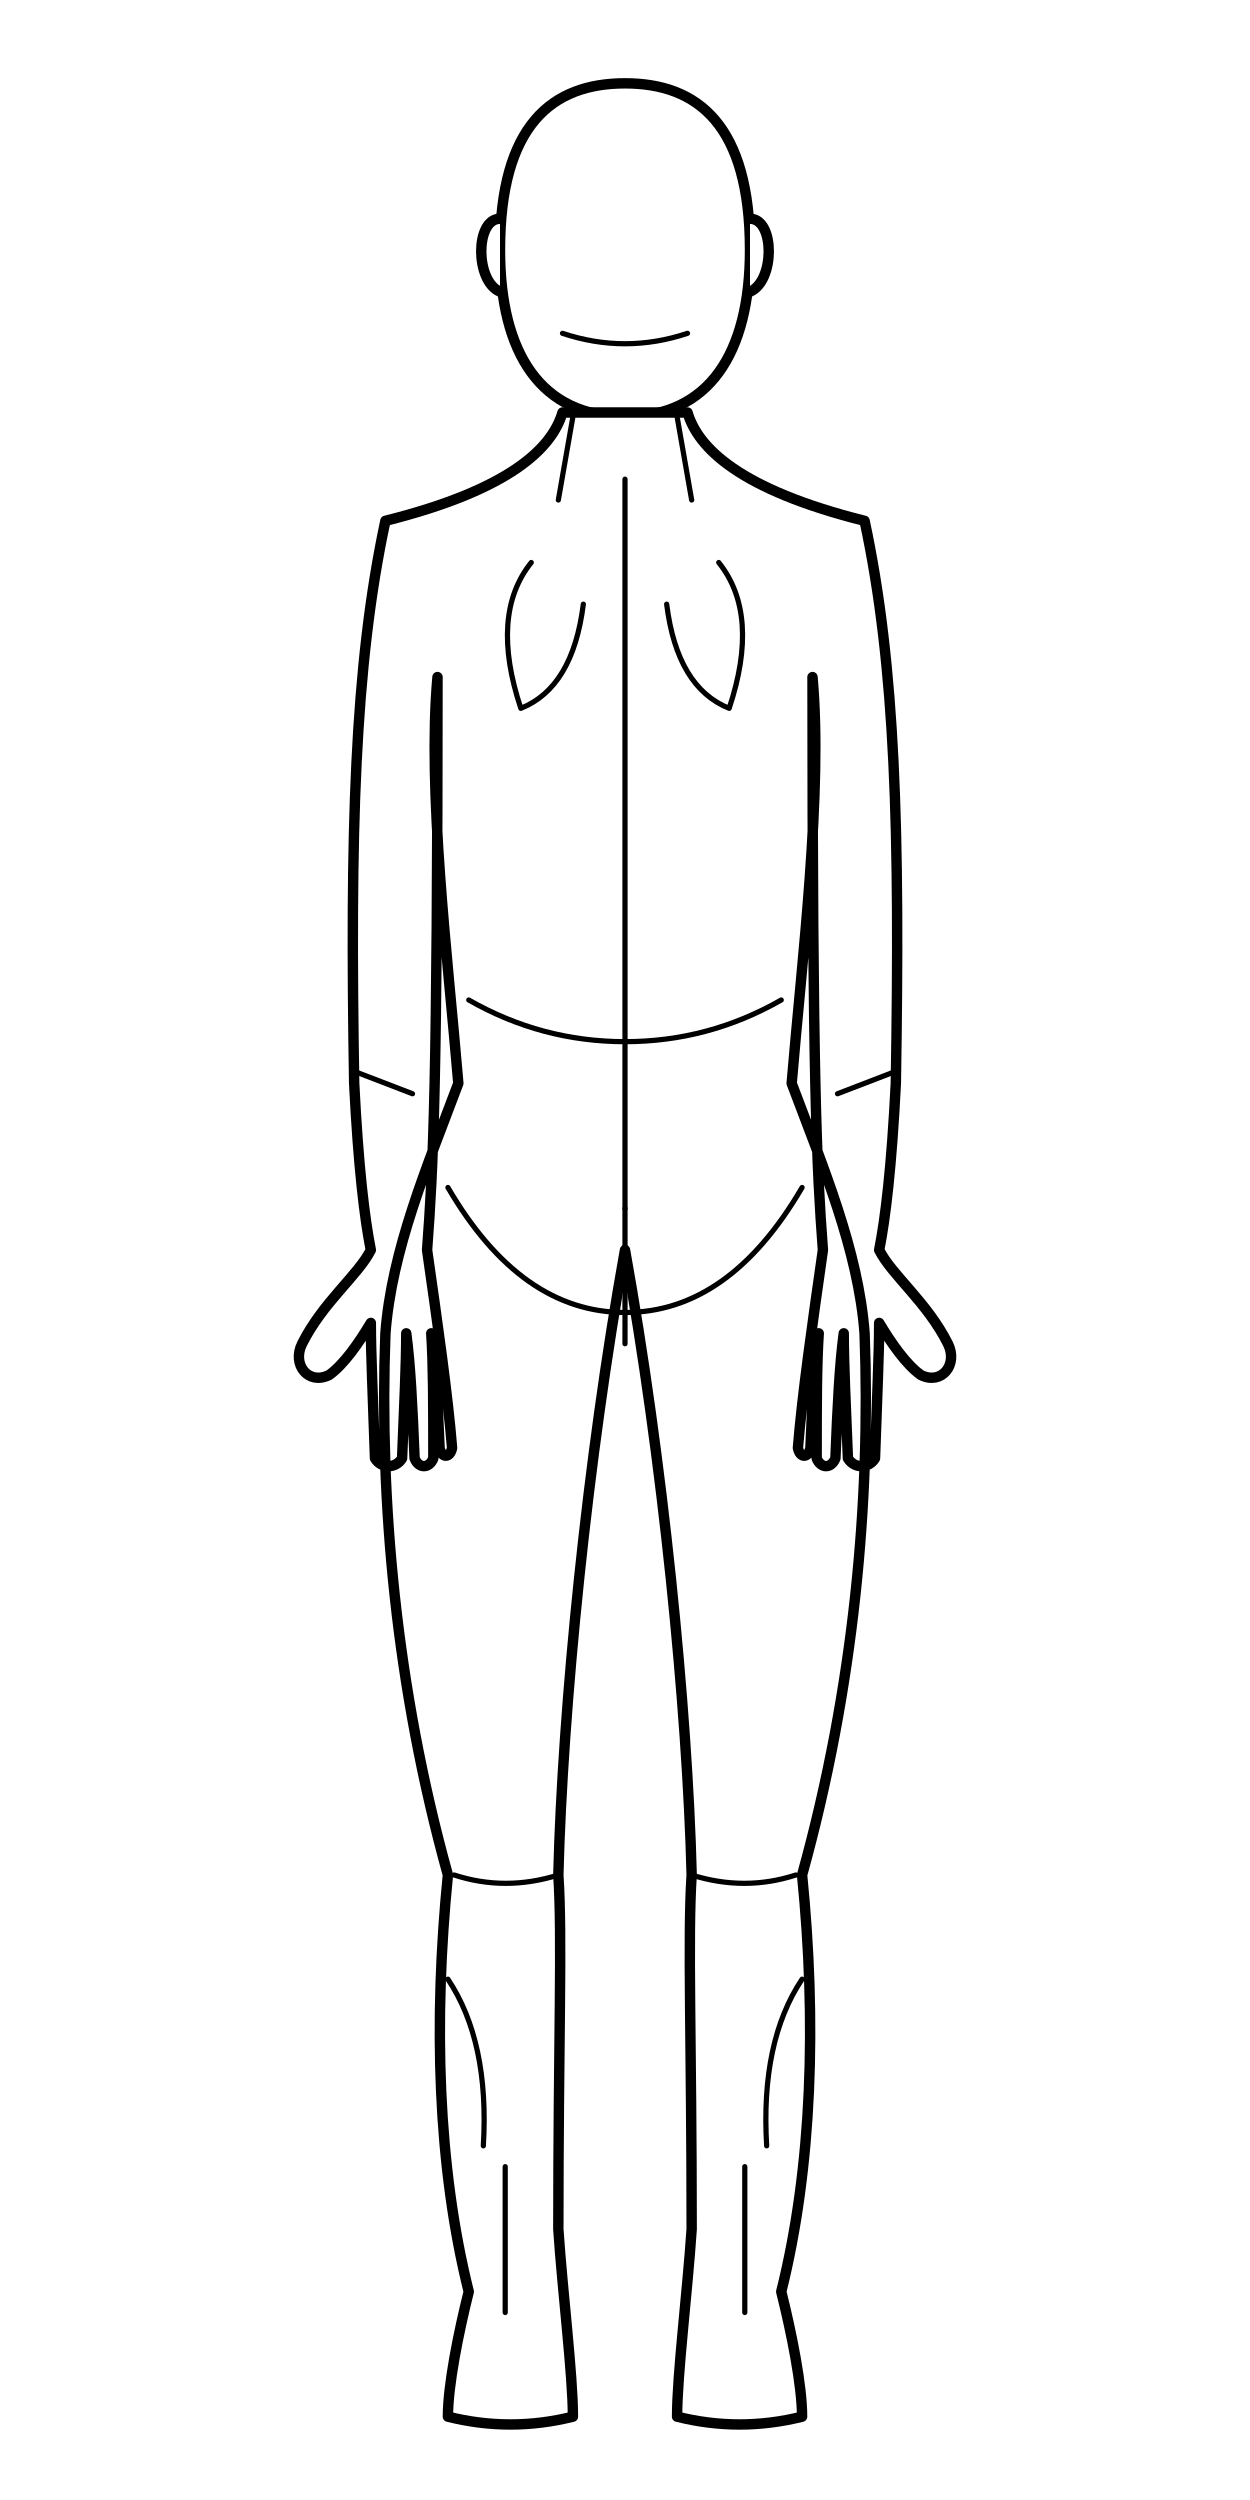
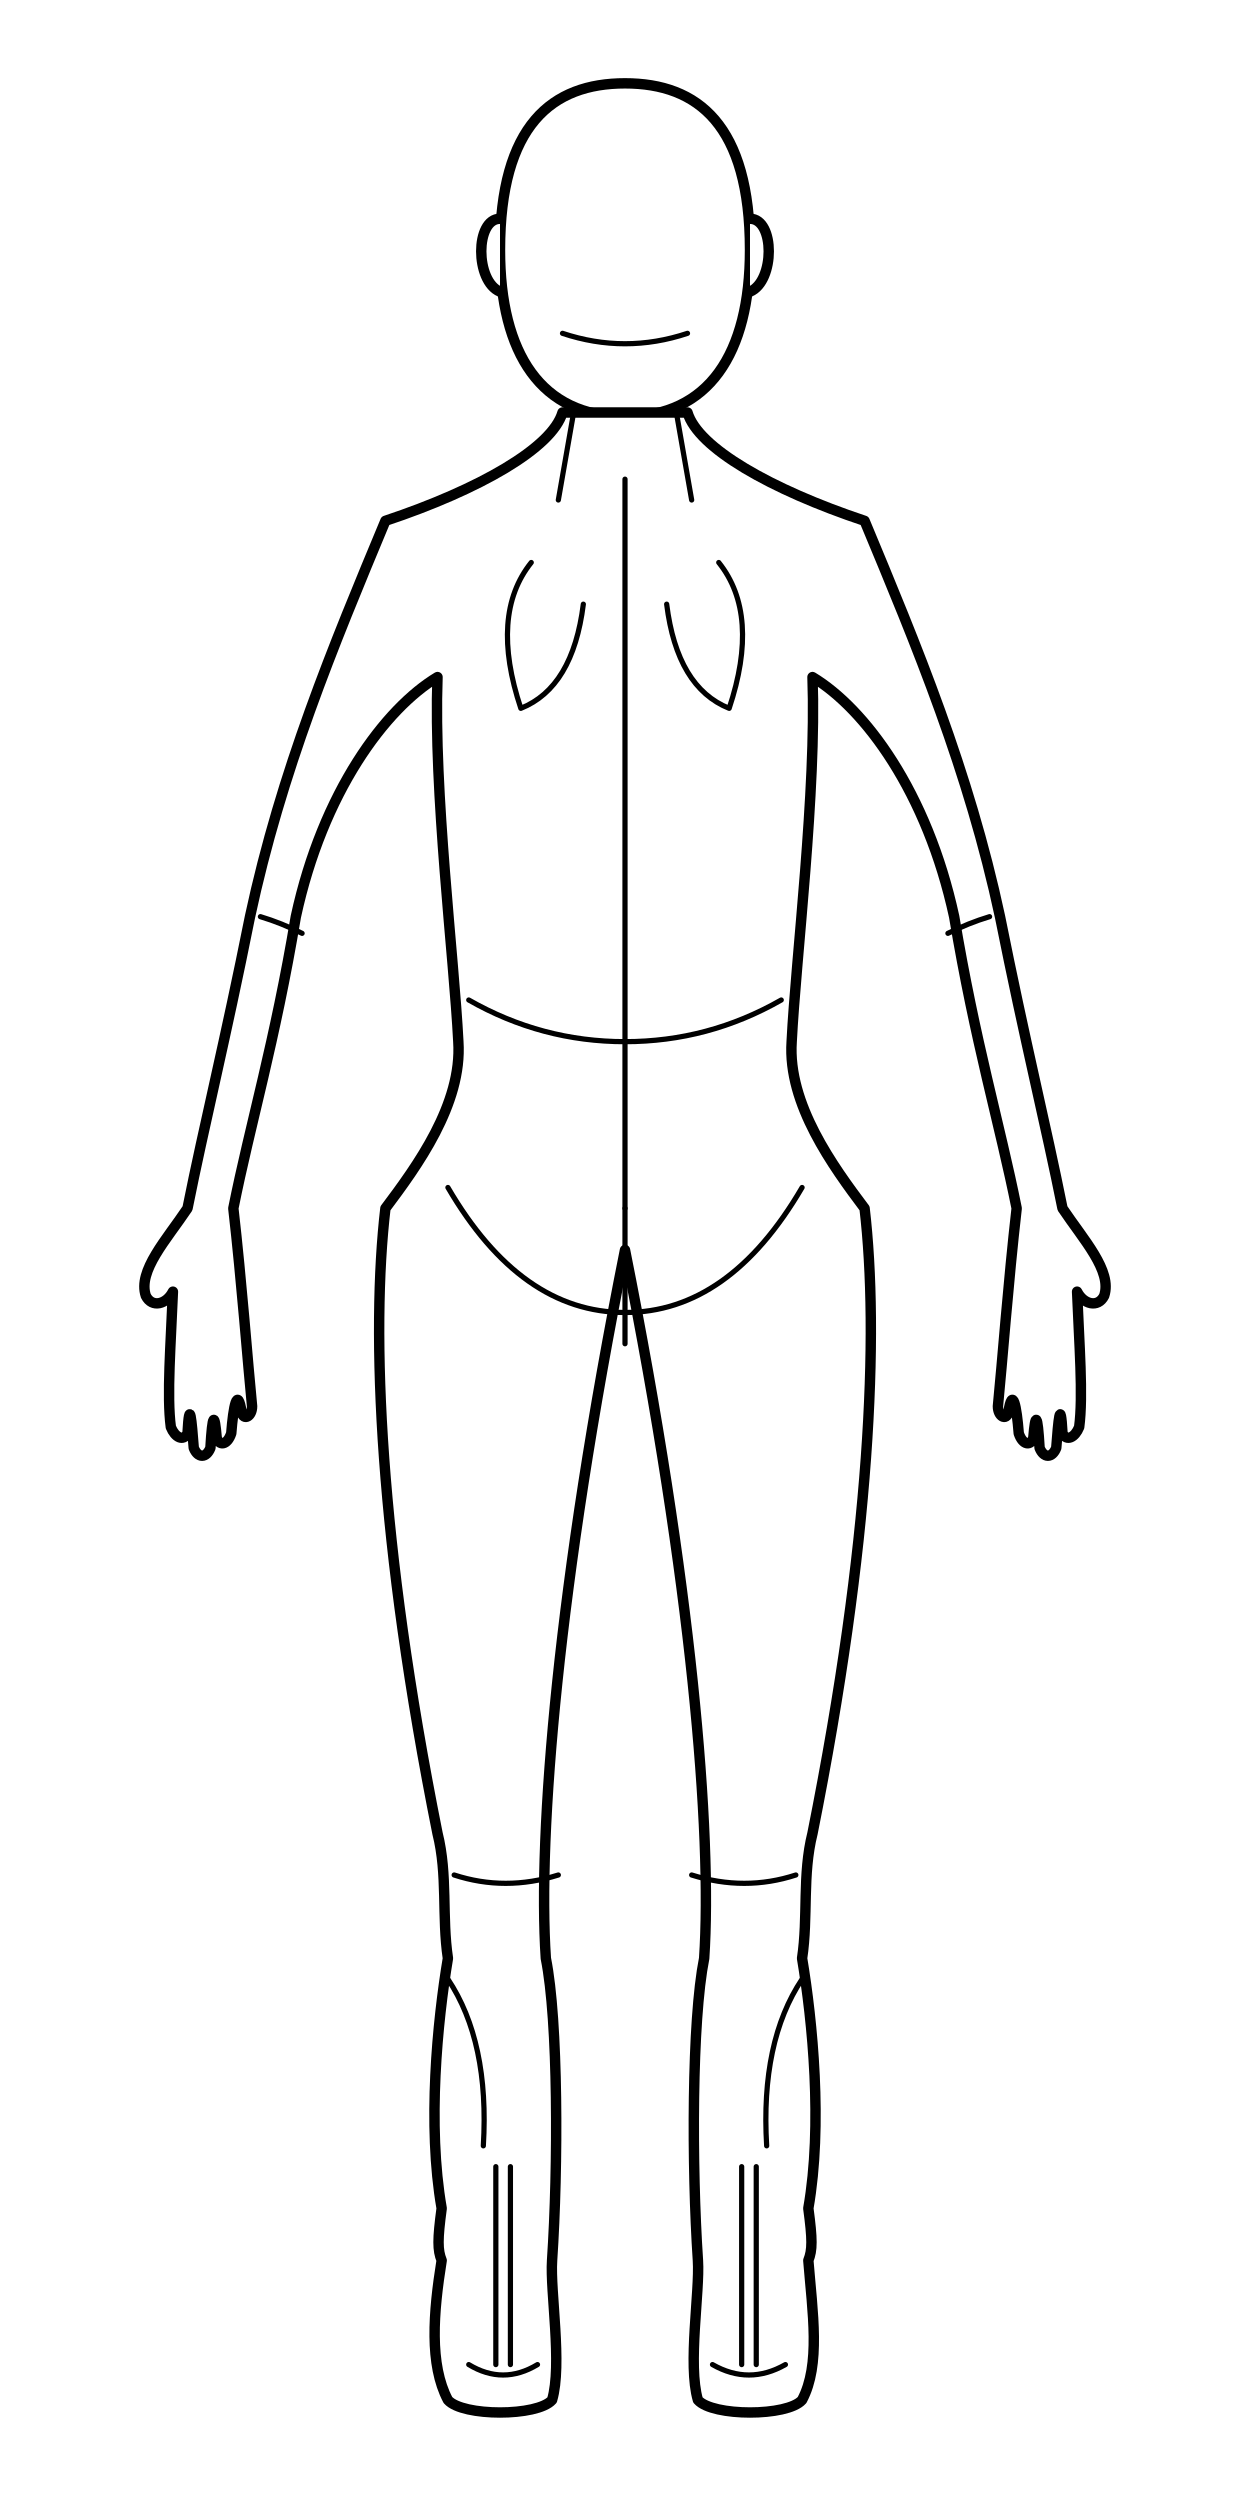
<svg xmlns="http://www.w3.org/2000/svg" width="600" height="1200" viewBox="0 0 600 1200">
  <rect width="600" height="1200" fill="#ffffff" />
  <g fill="#ffffff" stroke="#000000" stroke-width="5" stroke-linecap="round" stroke-linejoin="round">
    <path d="M 240 120 C 240 60 265 40 300 40 C 335 40 360 60 360 120 C 360 170 340 200 300 200 C 260 200 240 170 240 120 Z" />
    <path d="M 240 105 C 228 105 228 135 240 140" />
    <path d="M 360 105 C 372 105 372 135 360 140" />
-     <path d="M 270 198              C 265 215 245 235 185 250              C 170 320 168 400 170 520              C 172 560 175 585 178 600              C 172 612 155 625 145 645              C 140 655 148 665 158 660              C 165 655 172 645 178 635              C 178 650 179 670 180 700              C 183 705 190 705 193 700              C 194 675 195 655 195 640              C 197 655 198 675 199 700              C 201 705 206 705 208 700              C 208 675 208 655 207 640              C 209 655 210 670 211 695              C 212 700 216 700 217 695              C 215 670 210 635 205 600              C 208 560 210 520 210 325              C 205 380 215 460 220 520              C 205 560 188 600 185 640              C 182 720 190 810 215 900              C 208 970 210 1040 225 1100              C 220 1120 215 1145 215 1160              C 235 1165 255 1165 275 1160              C 275 1140 270 1100 268 1070              C 268 980 270 930 268 900              C 270 820 282 700 300 600              C 318 700 330 820 332 900              C 330 930 332 980 332 1070              C 330 1100 325 1140 325 1160              C 345 1165 365 1165 385 1160              C 385 1145 380 1120 375 1100              C 390 1040 392 970 385 900              C 410 810 418 720 415 640              C 412 600 395 560 380 520              C 385 460 395 380 390 325              C 390 520 392 560 395 600              C 390 635 385 670 383 695              C 384 700 388 700 389 695              C 390 670 391 655 393 640              C 392 655 392 675 392 700              C 394 705 399 705 401 700              C 402 675 403 655 405 640              C 405 655 406 675 407 700              C 410 705 417 705 420 700              C 421 670 422 650 422 635              C 428 645 435 655 442 660              C 452 665 460 655 455 645              C 445 625 428 612 422 600              C 425 585 428 560 430 520              C 432 400 430 320 415 250              C 355 235 335 215 330 198              Z" />
+     <path d="M 270 198              C 265 215 230 235 185 250              C 160 310 135 370 120 440              C 108 500 98 540 90 580              C 80 595 66 610 70 622              C 73 628 80 626 83 620              C 82 645 80 670 82 685              C 84 690 88 692 90 688              C 91 670 92 682 93 695              C 95 700 99 700 101 695              C 102 678 103 678 104 690              C 105 694 109 694 111 688              C 112 675 114 665 116 678              C 117 682 121 680 121 675              C 119 655 116 615 112 580              C 120 540 132 500 142 440              C 155 380 185 340 210 325              C 208 380 218 460 220 500              C 222 530 200 560 185 580              C 178 640 182 740 210 880              C 215 900 212 920 215 940              C 210 970 205 1020 212 1060              C 210 1075 210 1080 212 1085              C 208 1110 206 1135 215 1152              C 222 1160 258 1160 265 1152              C 270 1135 264 1100 265 1085              C 268 1040 268 970 262 940              C 258 880 268 760 300 600              C 332 760 342 880 338 940              C 332 970 332 1040 335 1085              C 336 1100 330 1135 335 1152              C 342 1160 378 1160 385 1152              C 394 1135 390 1110 388 1085              C 390 1080 390 1075 388 1060              C 395 1020 390 970 385 940              C 388 920 385 900 390 880              C 418 740 422 640 415 580              C 400 560 378 530 380 500              C 382 460 392 380 390 325              C 415 340 445 380 458 440              C 468 500 480 540 488 580              C 484 615 481 655 479 675              C 479 680 483 682 484 678              C 486 665 488 675 489 688              C 491 694 495 694 496 690              C 497 678 498 678 499 695              C 501 700 505 700 507 695              C 508 682 509 670 510 688              C 512 692 516 690 518 685              C 520 670 518 645 517 620              C 520 626 527 628 530 622              C 534 610 520 595 510 580              C 502 540 492 500 480 440              C 465 370 440 310 415 250              C 370 235 335 215 330 198              Z" />
  </g>
  <g fill="none" stroke="#000000" stroke-width="2.5" stroke-linecap="round" stroke-linejoin="round">
    <path d="M 270 160 Q 300 170 330 160" />
    <path d="M 275 200 L 268 240" />
    <path d="M 325 200 L 332 240" />
    <path d="M 300 230 L 300 580" />
    <path d="M 255 270 Q 235 295 250 340 Q 275 330 280 290" />
    <path d="M 345 270 Q 365 295 350 340 Q 325 330 320 290" />
    <path d="M 225 480 Q 260 500 300 500 Q 340 500 375 480" />
    <path d="M 215 570 Q 250 630 300 630" />
    <path d="M 385 570 Q 350 630 300 630" />
    <path d="M 300 580 L 300 645" />
-     <path d="M 172 515 Q 185 520 198 525" />
-     <path d="M 428 515 Q 415 520 402 525" />
+     <path d="M 125 440 Q 135 443 145 448" />
+     <path d="M 475 440 Q 465 443 455 448" />
    <path d="M 218 900 Q 242.5 908 268 900" />
    <path d="M 382 900 Q 357.5 908 332 900" />
    <path d="M 215 950 Q 235 980 232 1030" />
    <path d="M 385 950 Q 365 980 368 1030" />
-     <path d="M 242.5 1040 L 242.5 1110" />
-     <path d="M 357.5 1040 L 357.5 1110" />
+     <path d="M 238 1040 L 238 1135" />
+     <path d="M 245 1040 L 245 1135" />
+     <path d="M 225 1135 Q 241.5 1145 258 1135" />
+     <path d="M 356 1040 L 356 1135" />
+     <path d="M 363 1040 L 363 1135" />
+     <path d="M 342 1135 Q 359.5 1145 377 1135" />
  </g>
</svg>
